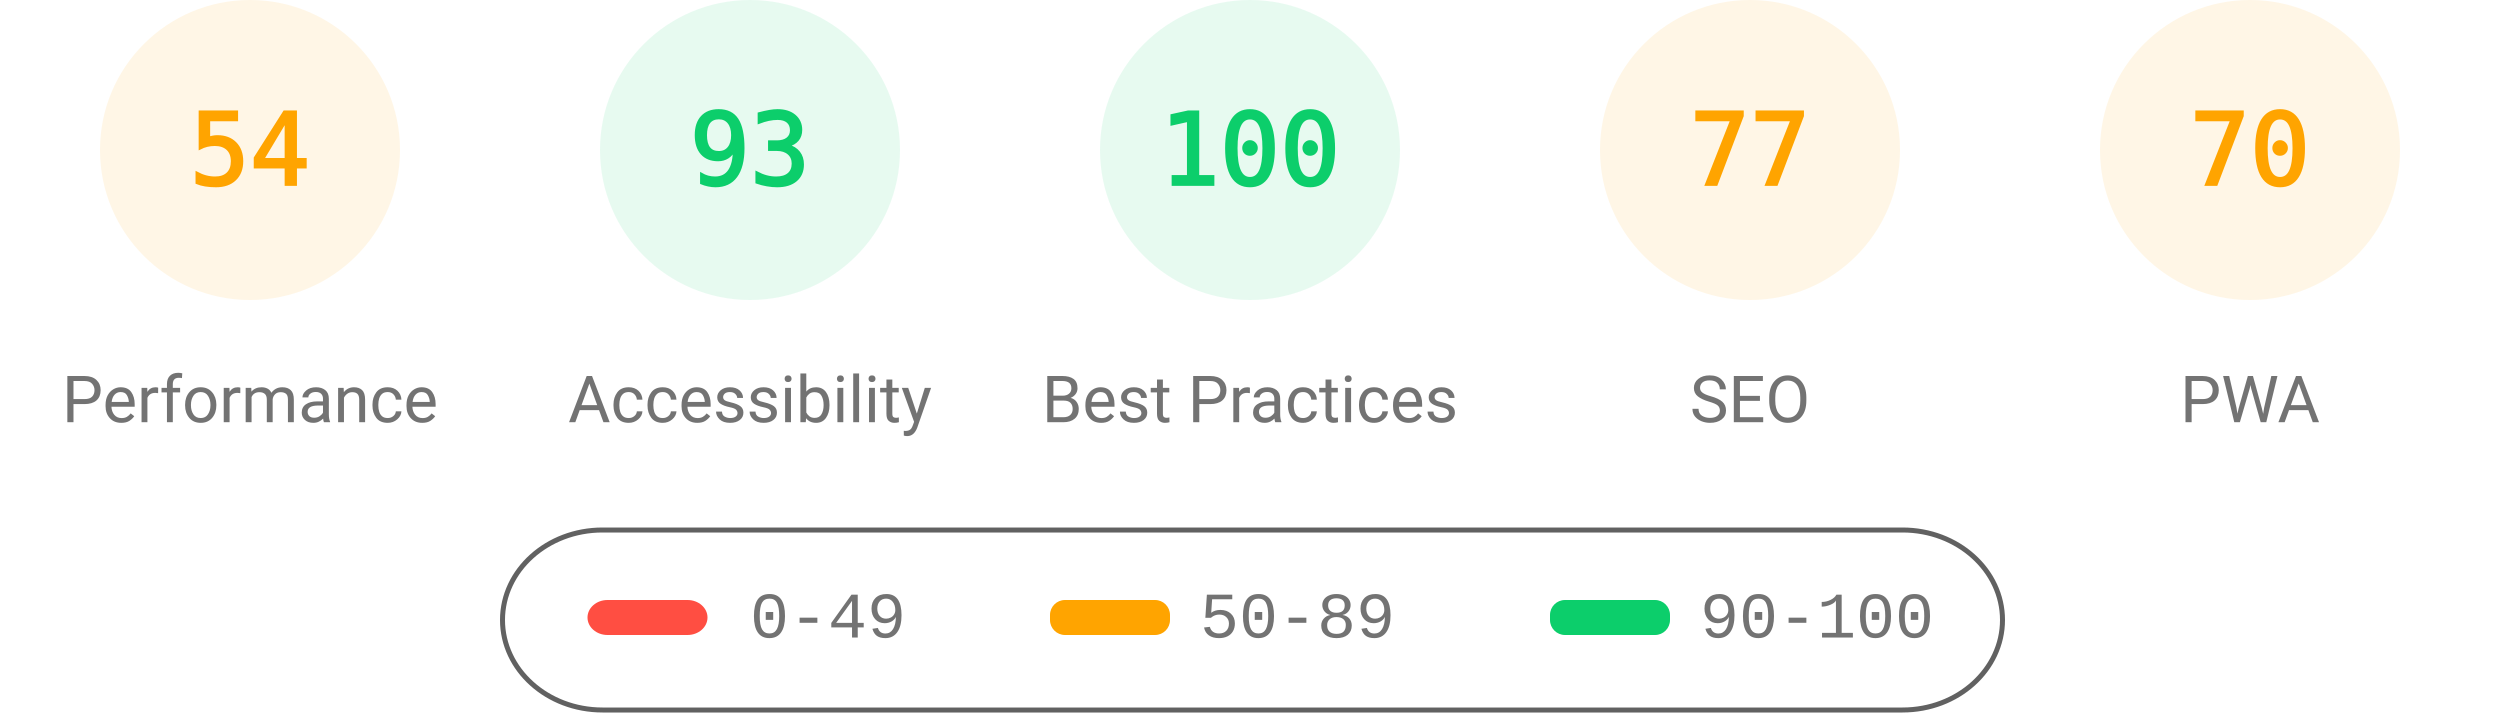
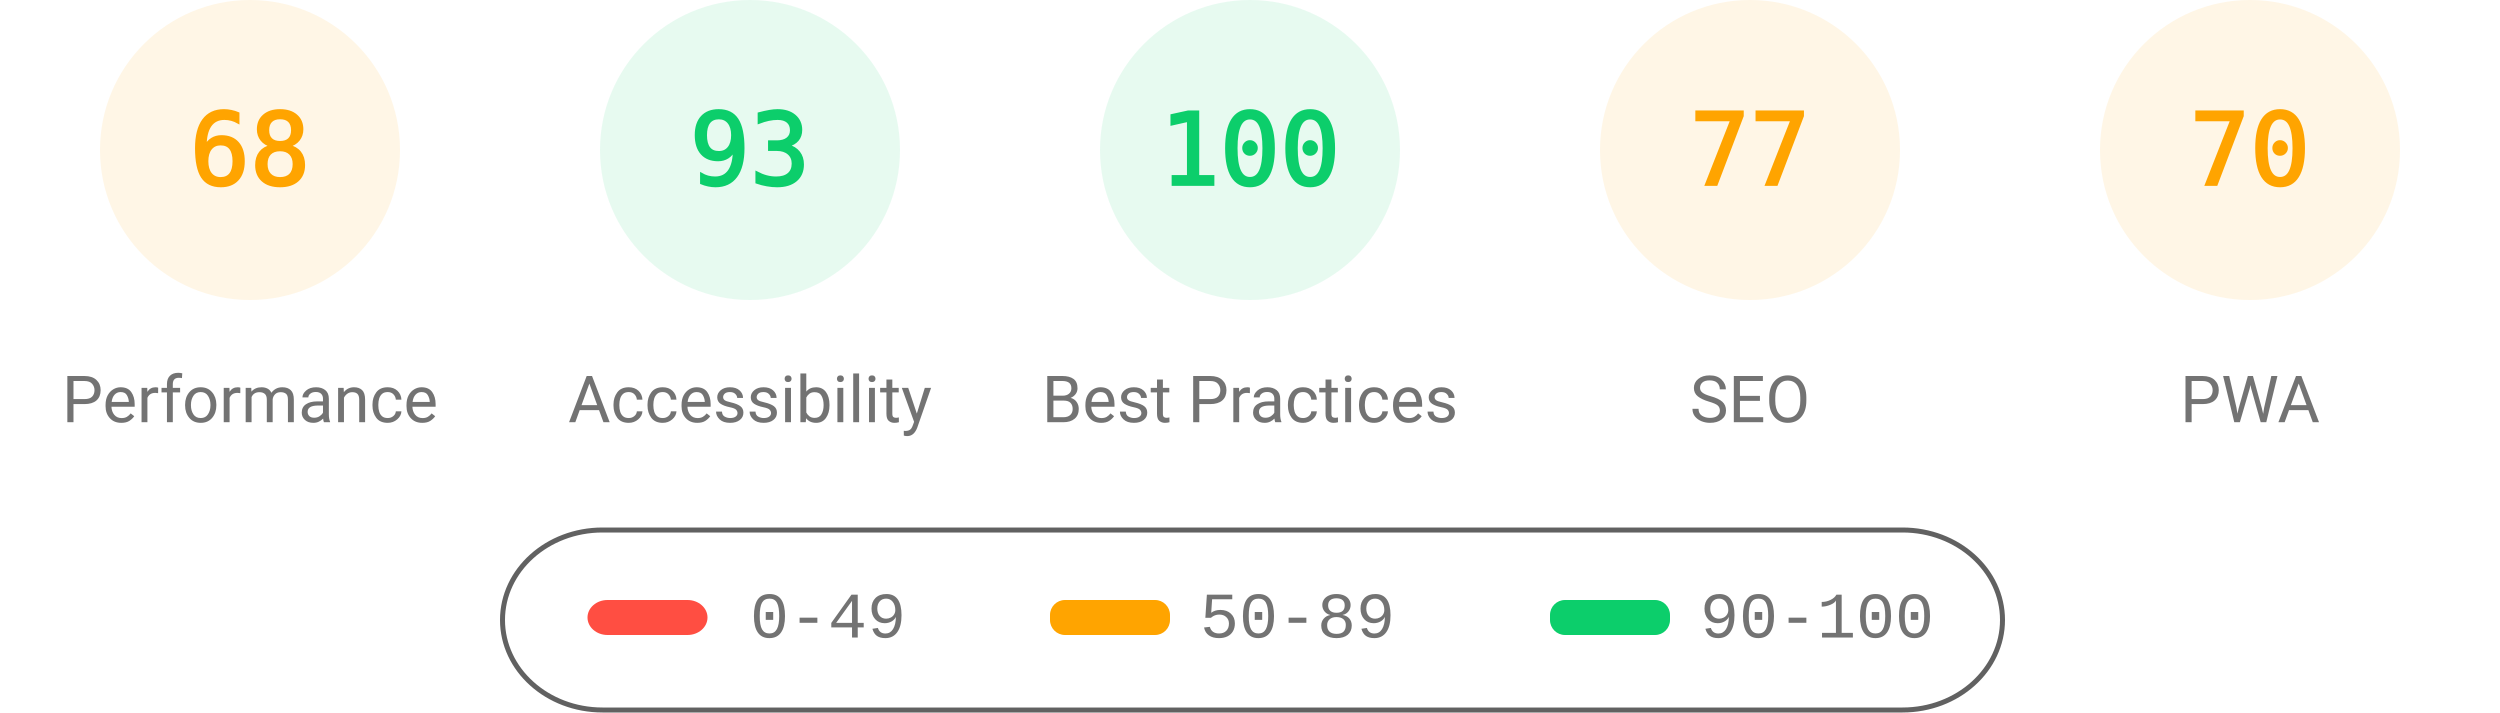
<svg xmlns="http://www.w3.org/2000/svg" fill="none" width="1000" height="285">
  <style>.gauge-base{opacity:.1}.gauge-arc{fill:none;animation-delay:250ms;stroke-linecap:round;transform:rotate(-90deg);transform-origin:100px 60px;animation:load-gauge 1s ease forwards}.guage-text{font-size:40px;font-family:monospace;text-align:center}.guage-red{color:#ff4e42;fill:#ff4e42;stroke:#ff4e42}.guage-orange{color:#ffa400;fill:#ffa400;stroke:#ffa400}.guage-green{color:#0cce6b;fill:#0cce6b;stroke:#0cce6b}.guage-undefined{color:#5c5c5c;fill:#5c5c5c;stroke:#5c5c5c}.guage-title{color:#737373;fill:#737373;stroke:none;font-size:26px;line-height:26px;font-family:Roboto,Halvetica,Arial,sans-serif}@keyframes load-gauge{from{stroke-dasharray:0 352.858}}</style>
  <svg class="guage-div guage-perf guage-orange" viewBox="0 0 200 200" width="200" height="200">
    <circle class="gauge-base" r="56" cx="100" cy="60" stroke-width="8" />
-     <circle class="gauge-arc guage-arc-1" r="56" cx="100" cy="60" stroke-width="8" style="stroke-dasharray:190.003,351.858" />
-     <text class="guage-text" x="100" y="60" alignment-baseline="central" dominant-baseline="central" text-anchor="middle">54</text>
+     <circle class="gauge-arc guage-arc-1" r="56" cx="100" cy="60" stroke-width="8" style="stroke-dasharray:239.263,351.858" />
+     <text class="guage-text" x="100" y="60" alignment-baseline="central" dominant-baseline="central" text-anchor="middle">68</text>
    <text class="guage-title" x="100" y="160" alignment-baseline="central" dominant-baseline="central" text-anchor="middle">Performance</text>
  </svg>
  <svg class="guage-div guage-acc guage-green" viewBox="0 0 200 200" width="200" height="200" x="200">
    <circle class="gauge-base" r="56" cx="100" cy="60" stroke-width="8" />
    <circle class="gauge-arc guage-arc-2" r="56" cx="100" cy="60" stroke-width="8" style="stroke-dasharray:327.228,351.858" />
    <text class="guage-text" x="100" y="60" alignment-baseline="central" dominant-baseline="central" text-anchor="middle">93</text>
    <text class="guage-title" x="100" y="160" alignment-baseline="central" dominant-baseline="central" text-anchor="middle">Accessibility</text>
  </svg>
  <svg class="guage-div guage-best guage-green" viewBox="0 0 200 200" width="200" height="200" x="400">
    <circle class="gauge-base" r="56" cx="100" cy="60" stroke-width="8" />
    <circle class="gauge-arc guage-arc-3" r="56" cx="100" cy="60" stroke-width="8" style="stroke-dasharray:351.858,351.858" />
    <text class="guage-text" x="100" y="60" alignment-baseline="central" dominant-baseline="central" text-anchor="middle">100</text>
    <text class="guage-title" x="100" y="160" alignment-baseline="central" dominant-baseline="central" text-anchor="middle">Best Practices</text>
  </svg>
  <svg class="guage-div guage-seo guage-orange" viewBox="0 0 200 200" width="200" height="200" x="600">
    <circle class="gauge-base" r="56" cx="100" cy="60" stroke-width="8" />
    <circle class="gauge-arc guage-arc-4" r="56" cx="100" cy="60" stroke-width="8" style="stroke-dasharray:270.931,351.858" />
    <text class="guage-text" x="100" y="60" alignment-baseline="central" dominant-baseline="central" text-anchor="middle">77</text>
    <text class="guage-title" x="100" y="160" alignment-baseline="central" dominant-baseline="central" text-anchor="middle">SEO</text>
  </svg>
  <svg class="guage-div guage-pwa guage-orange" viewBox="0 0 200 200" width="200" height="200" x="800">
    <circle class="gauge-base" r="56" cx="100" cy="60" stroke-width="8" />
    <circle class="gauge-arc guage-arc-4" r="56" cx="100" cy="60" stroke-width="8" style="stroke-dasharray:246.301,351.858" />
    <text class="guage-text" x="100" y="60" alignment-baseline="central" dominant-baseline="central" text-anchor="middle">70</text>
    <text class="guage-title" x="100" y="160" alignment-baseline="central" dominant-baseline="central" text-anchor="middle">PWA</text>
  </svg>
  <svg width="604" height="76" x="200" y="210">
    <path fill="none" id="canvas_background" d="M-1-1h604v80H-1z" />
    <rect fill-opacity="0" stroke="#616161" stroke-width="2" rx="40" id="svg_2" height="72" width="600" y="2" x="1" fill="#000" />
    <rect stroke="#000" rx="8" id="svg_3" height="14" width="48" y="30" x="35" stroke-opacity="null" stroke-width="0" fill="#ff4e42" />
    <rect stroke="#000" rx="6" id="svg_4" height="14" width="48" y="30" x="220" stroke-opacity="null" stroke-width="0" fill="#ffa400" />
    <rect stroke="#000" rx="6" id="svg_5" height="14" width="48" y="30" x="420" stroke-opacity="null" stroke-width="0" fill="#0cce6b" />
    <text xml:space="preserve" text-anchor="start" font-family="'Courier New', Courier, monospace" font-size="26" id="svg_6" y="45" x="100" stroke-opacity="null" stroke-width="0" stroke="#000" fill="#737373">0-49</text>
    <text xml:space="preserve" text-anchor="start" font-family="'Courier New', Courier, monospace" font-size="26" id="svg_7" y="45" x="280" stroke-opacity="null" stroke-width="0" stroke="#000" fill="#737373">50-89</text>
    <text xml:space="preserve" text-anchor="start" font-family="'Courier New', Courier, monospace" font-size="26" id="svg_8" y="45" x="480" stroke-opacity="null" stroke-width="0" stroke="#000" fill="#737373">90-100</text>
  </svg>
</svg>
